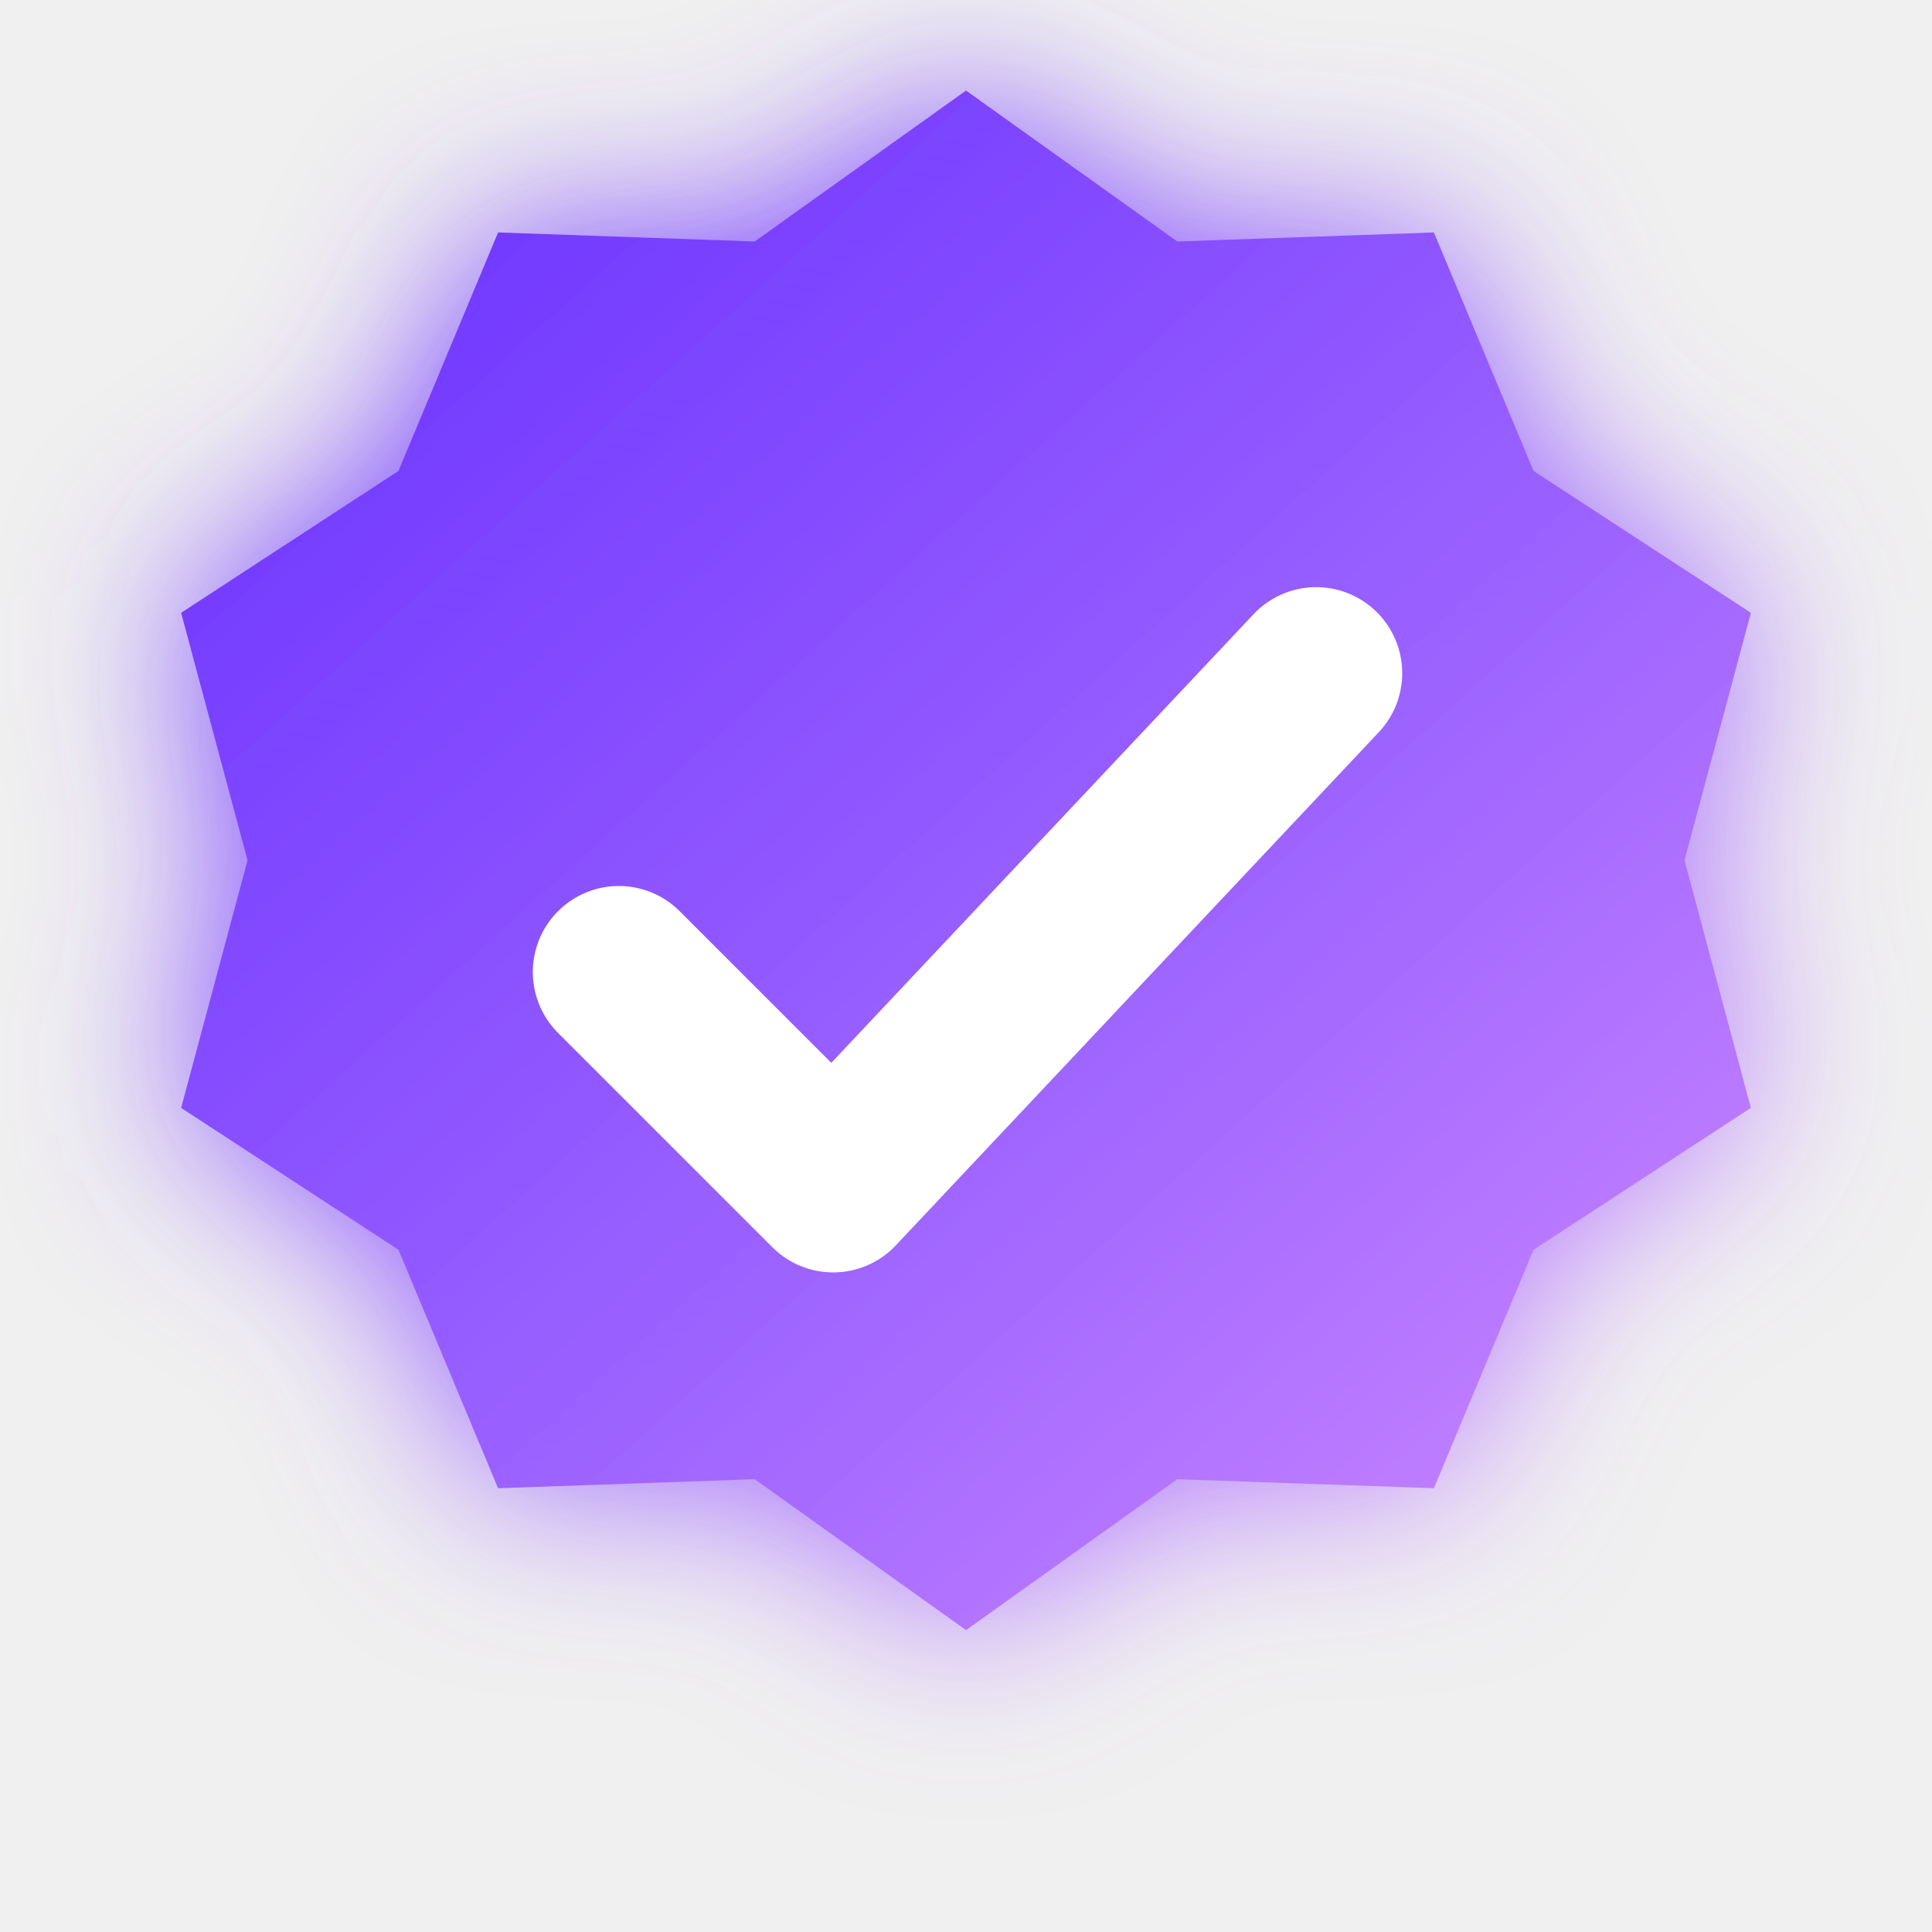
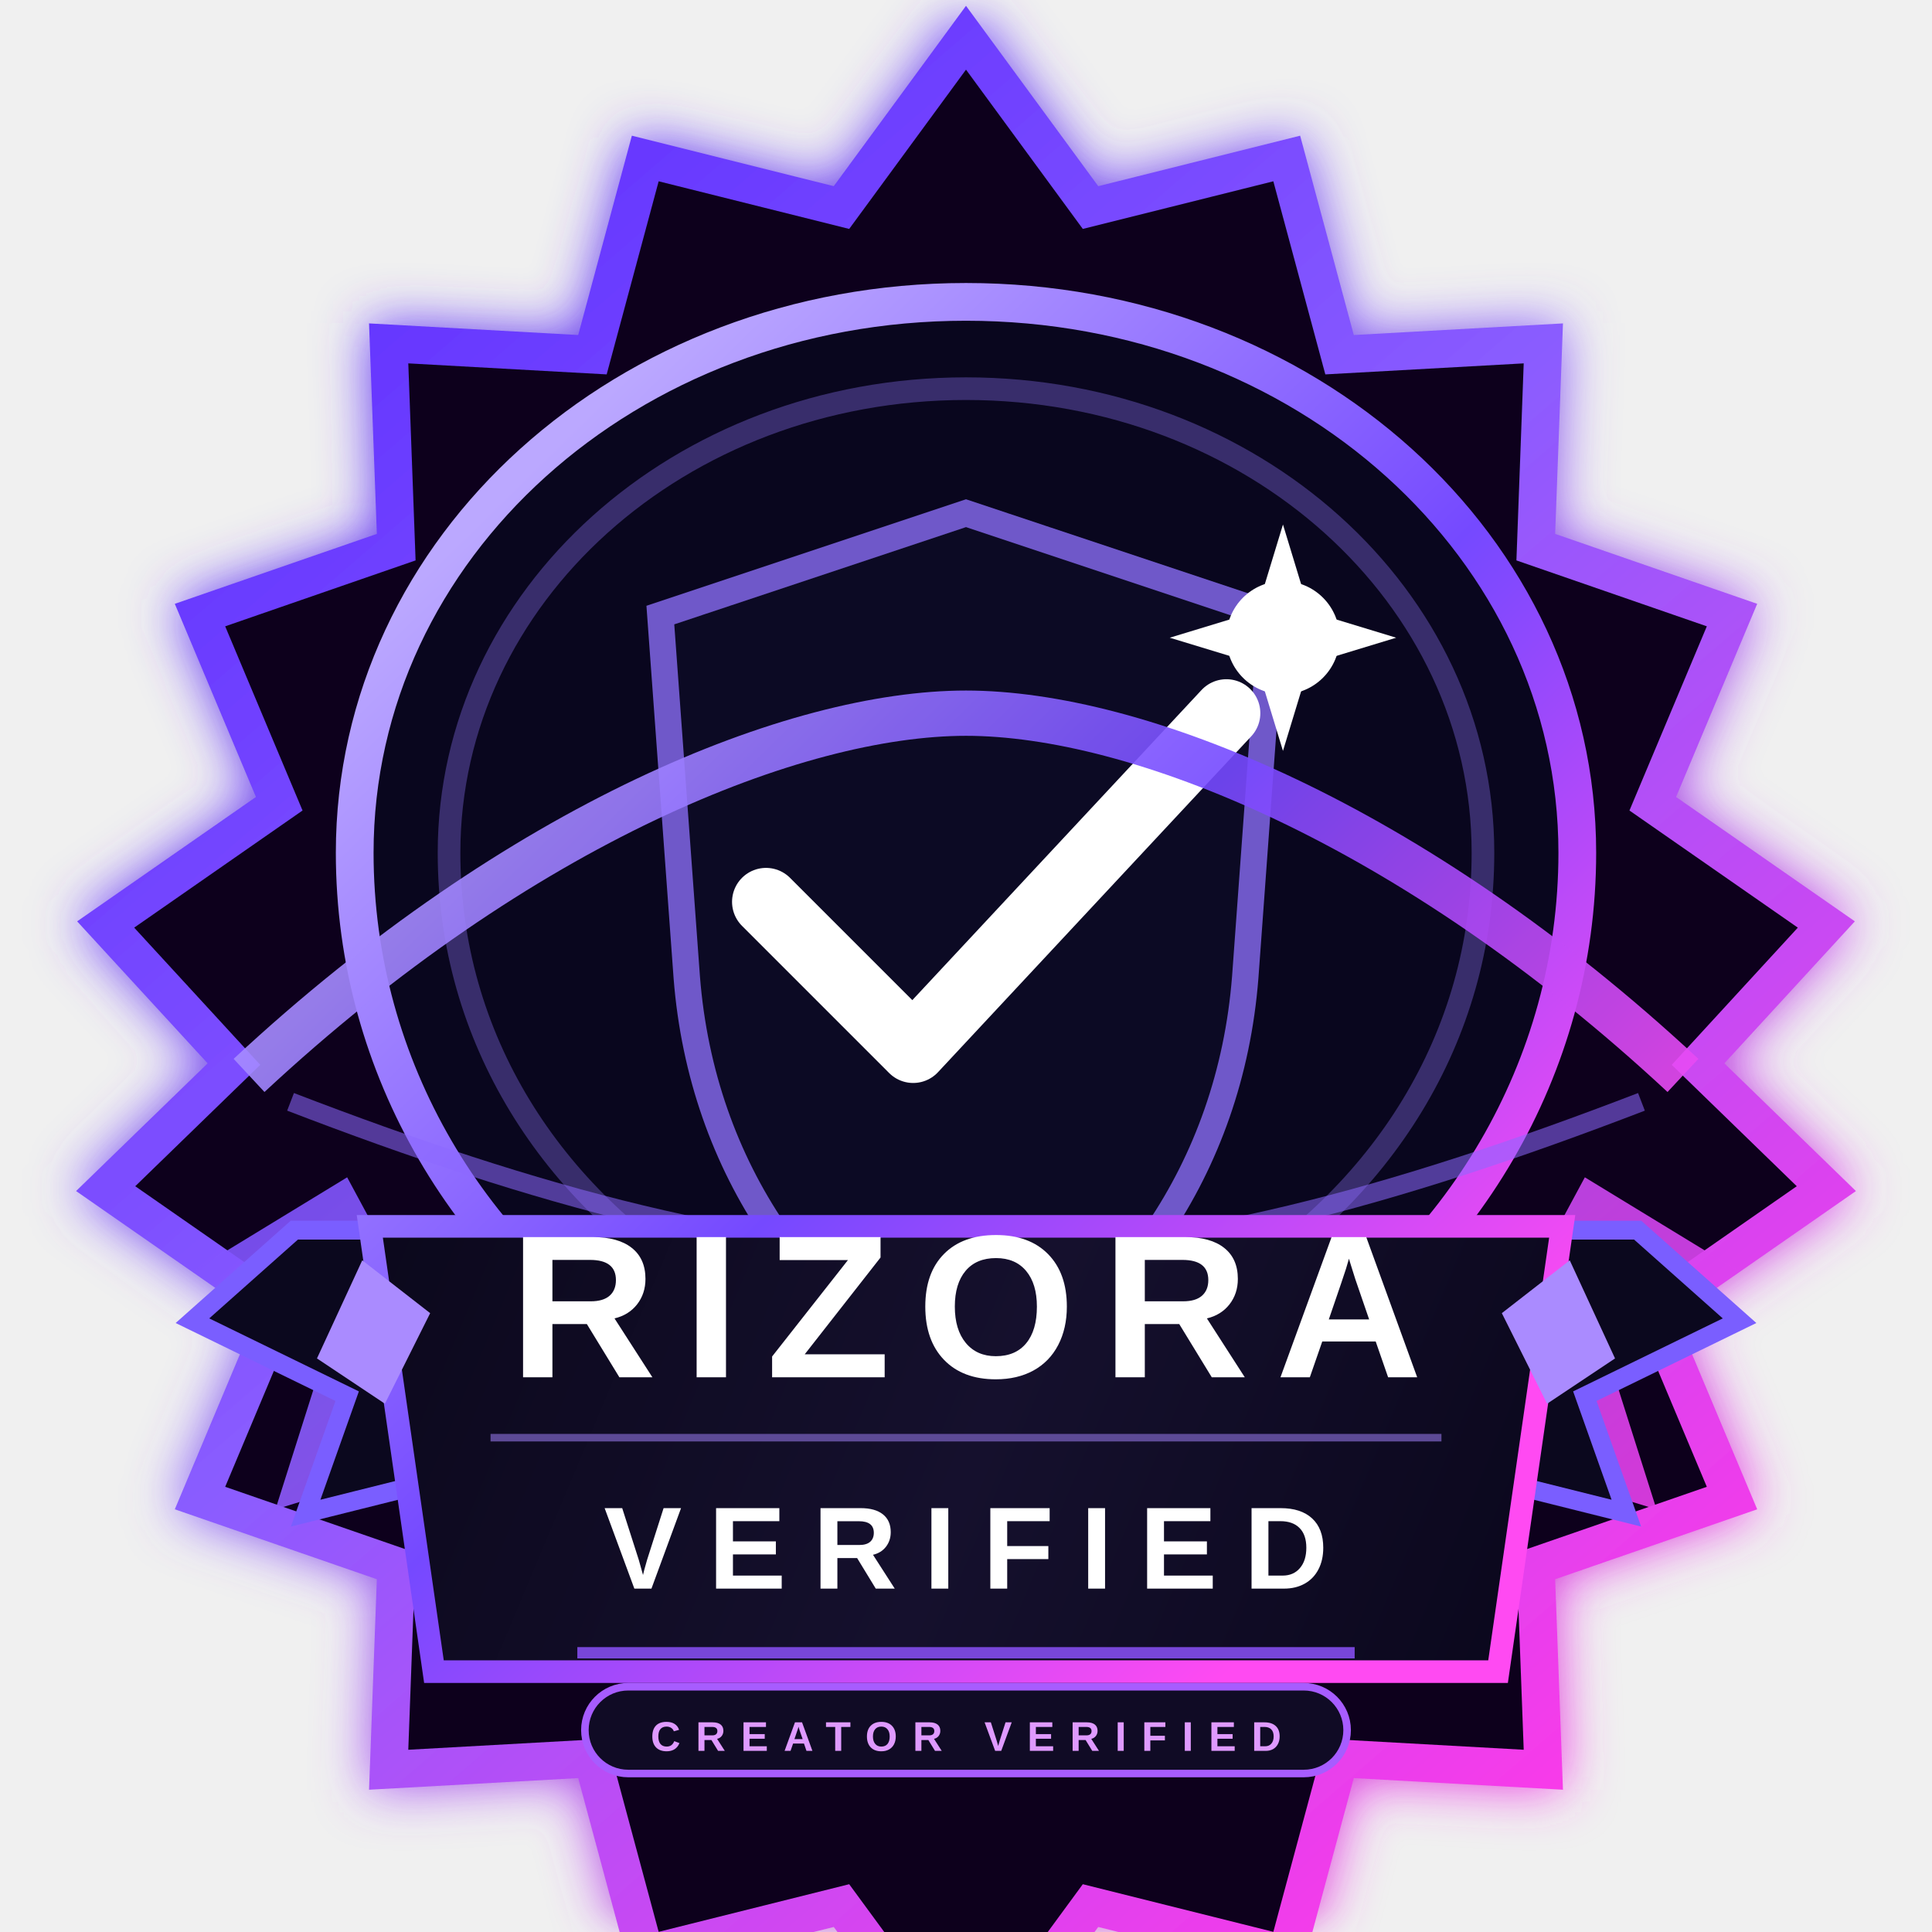
- <svg xmlns="http://www.w3.org/2000/svg" viewBox="0 0 64 64" role="img" aria-labelledby="title desc">
+ <svg xmlns="http://www.w3.org/2000/svg" viewBox="0 0 512 512" role="img" aria-labelledby="title desc">
  <defs>
-     <linearGradient id="g" x1="10" y1="8" x2="55" y2="58" gradientUnits="userSpaceOnUse">
-       <stop stop-color="#6d35ff" />
-       <stop offset=".52" stop-color="#9b62ff" />
-       <stop offset="1" stop-color="#d18bff" />
+     <linearGradient id="bg" x1="70" y1="35" x2="445" y2="470" gradientUnits="userSpaceOnUse">
+       <stop stop-color="#5B2CFF" />
+       <stop offset=".46" stop-color="#8A5CFF" />
+       <stop offset="1" stop-color="#FF38E8" />
    </linearGradient>
-     <filter id="glow" x="-50%" y="-50%" width="200%" height="200%">
-       <feGaussianBlur stdDeviation="3" result="b" />
+     <linearGradient id="ring" x1="140" y1="125" x2="390" y2="380" gradientUnits="userSpaceOnUse">
+       <stop stop-color="#BBA8FF" />
+       <stop offset=".52" stop-color="#7549FF" />
+       <stop offset="1" stop-color="#FF4AF2" />
+     </linearGradient>
+     <linearGradient id="plate" x1="85" y1="302" x2="426" y2="445" gradientUnits="userSpaceOnUse">
+       <stop stop-color="#0A071A" />
+       <stop offset=".52" stop-color="#15102D" />
+       <stop offset="1" stop-color="#09061A" />
+     </linearGradient>
+     <filter id="glow" x="-60%" y="-60%" width="220%" height="220%">
+       <feGaussianBlur stdDeviation="7" result="b" />
      <feMerge>
        <feMergeNode in="b" />
        <feMergeNode in="SourceGraphic" />
      </feMerge>
    </filter>
  </defs>
-   <path d="M32 3 39 8l8.5-.3 3.3 7.9 7.2 4.7-2.2 8.2 2.2 8.2-7.2 4.7-3.3 7.9L39 49l-7 5-7-5-8.5.3-3.3-7.9L6 36.7 8.2 28.5 6 20.3l7.2-4.7 3.3-7.9L25 8z" fill="url(#g)" filter="url(#glow)" />
-   <path d="m20.5 32.2 7.1 7.1 16-17" fill="none" stroke="#fff" stroke-width="5.7" stroke-linecap="round" stroke-linejoin="round" />
+   <path d="M256 10 289 55 341 42 355 94 409 91 407 145 459 163 438 213 484 245 450 282 484 315 438 347 459 397 407 415 409 469 355 466 341 518 289 505 256 550 223 505 171 518 157 466 103 469 105 415 53 397 74 347 28 315 62 282 28 245 74 213 53 163 105 145 103 91 157 94 171 42 223 55Z" fill="#09061B" stroke="url(#bg)" stroke-width="10" filter="url(#glow)" />
+   <path d="M256 80C166 80 94 145 94 226c0 57 31 108 78 136l84 50 84-50c47-28 78-79 78-136C418 145 346 80 256 80Z" fill="#09061E" stroke="url(#ring)" stroke-width="10" />
+   <path d="M256 103c-76 0-137 55-137 123 0 49 27 91 69 116l68 40 68-40c42-25 69-67 69-116 0-68-61-123-137-123Z" fill="none" stroke="#382D6B" stroke-width="6" />
+   <path d="M256 136 337 163 330 259c-4 51-33 91-74 112-41-21-70-61-74-112l-7-96Z" fill="#0C0A24" stroke="#6F58C9" stroke-width="7" />
+   <path d="m203 239 39 39 83-89" fill="none" stroke="#FFF" stroke-width="18" stroke-linecap="round" stroke-linejoin="round" />
+   <circle cx="340" cy="169" r="15" fill="#FFF" />
+   <path d="m340 139 7 23 23 7-23 7-7 23-7-23-23-7 23-7Z" fill="#FFF" />
+   <path d="M66 285c72-67 145-96 190-96 45 0 118 29 190 96" fill="none" stroke="url(#ring)" stroke-width="12" opacity=".9" />
+   <path d="M77 292c65 25 123 41 179 41s114-16 179-41" fill="none" stroke="#8C68FF" stroke-width="5" opacity=".55" />
+   <path d="M92 312 51 337 86 359 73 400l62-19 23 51 34-34 64 25 64-25 34 34 23-51 62 19-13-41 35-22-41-25-21 39H113Z" fill="url(#bg)" opacity=".9" />
+   <path d="M78 326 51 350l41 20-11 31 52-13 22 37 31-27 70 26 70-26 31 27 22-37 52 13-11-31 41-20-27-24Z" fill="#0B081E" stroke="#7A5EFF" stroke-width="5" />
+   <path d="M98 325h316l-17 118H115Z" fill="url(#plate)" stroke="url(#ring)" stroke-width="6" />
+   <text x="256" y="365" text-anchor="middle" fill="#FFF" font-family="Arial,Helvetica,sans-serif" font-size="54" font-weight="900" letter-spacing="7">RIZORA</text>
+   <path d="M130 381h252" stroke="#5D4A96" stroke-width="2" />
+   <text x="256" y="421" text-anchor="middle" fill="#FFF" font-family="Arial,Helvetica,sans-serif" font-size="31" font-weight="900" letter-spacing="7">VERIFIED</text>
+   <path d="M153 438h206" stroke="#7846D9" stroke-width="3" />
+   <rect x="155" y="447" width="202" height="23" rx="11.5" fill="#100B25" stroke="#A75CFF" stroke-width="2" />
+   <text x="256" y="464" text-anchor="middle" fill="#DF9AFF" font-family="Arial,Helvetica,sans-serif" font-size="11" font-weight="800" letter-spacing="4">CREATOR VERIFIED</text>
+   <path d="m102 372-18-12 12-26 18 14ZM410 372l18-12-12-26-18 14Z" fill="#AA8BFF" />
</svg>
